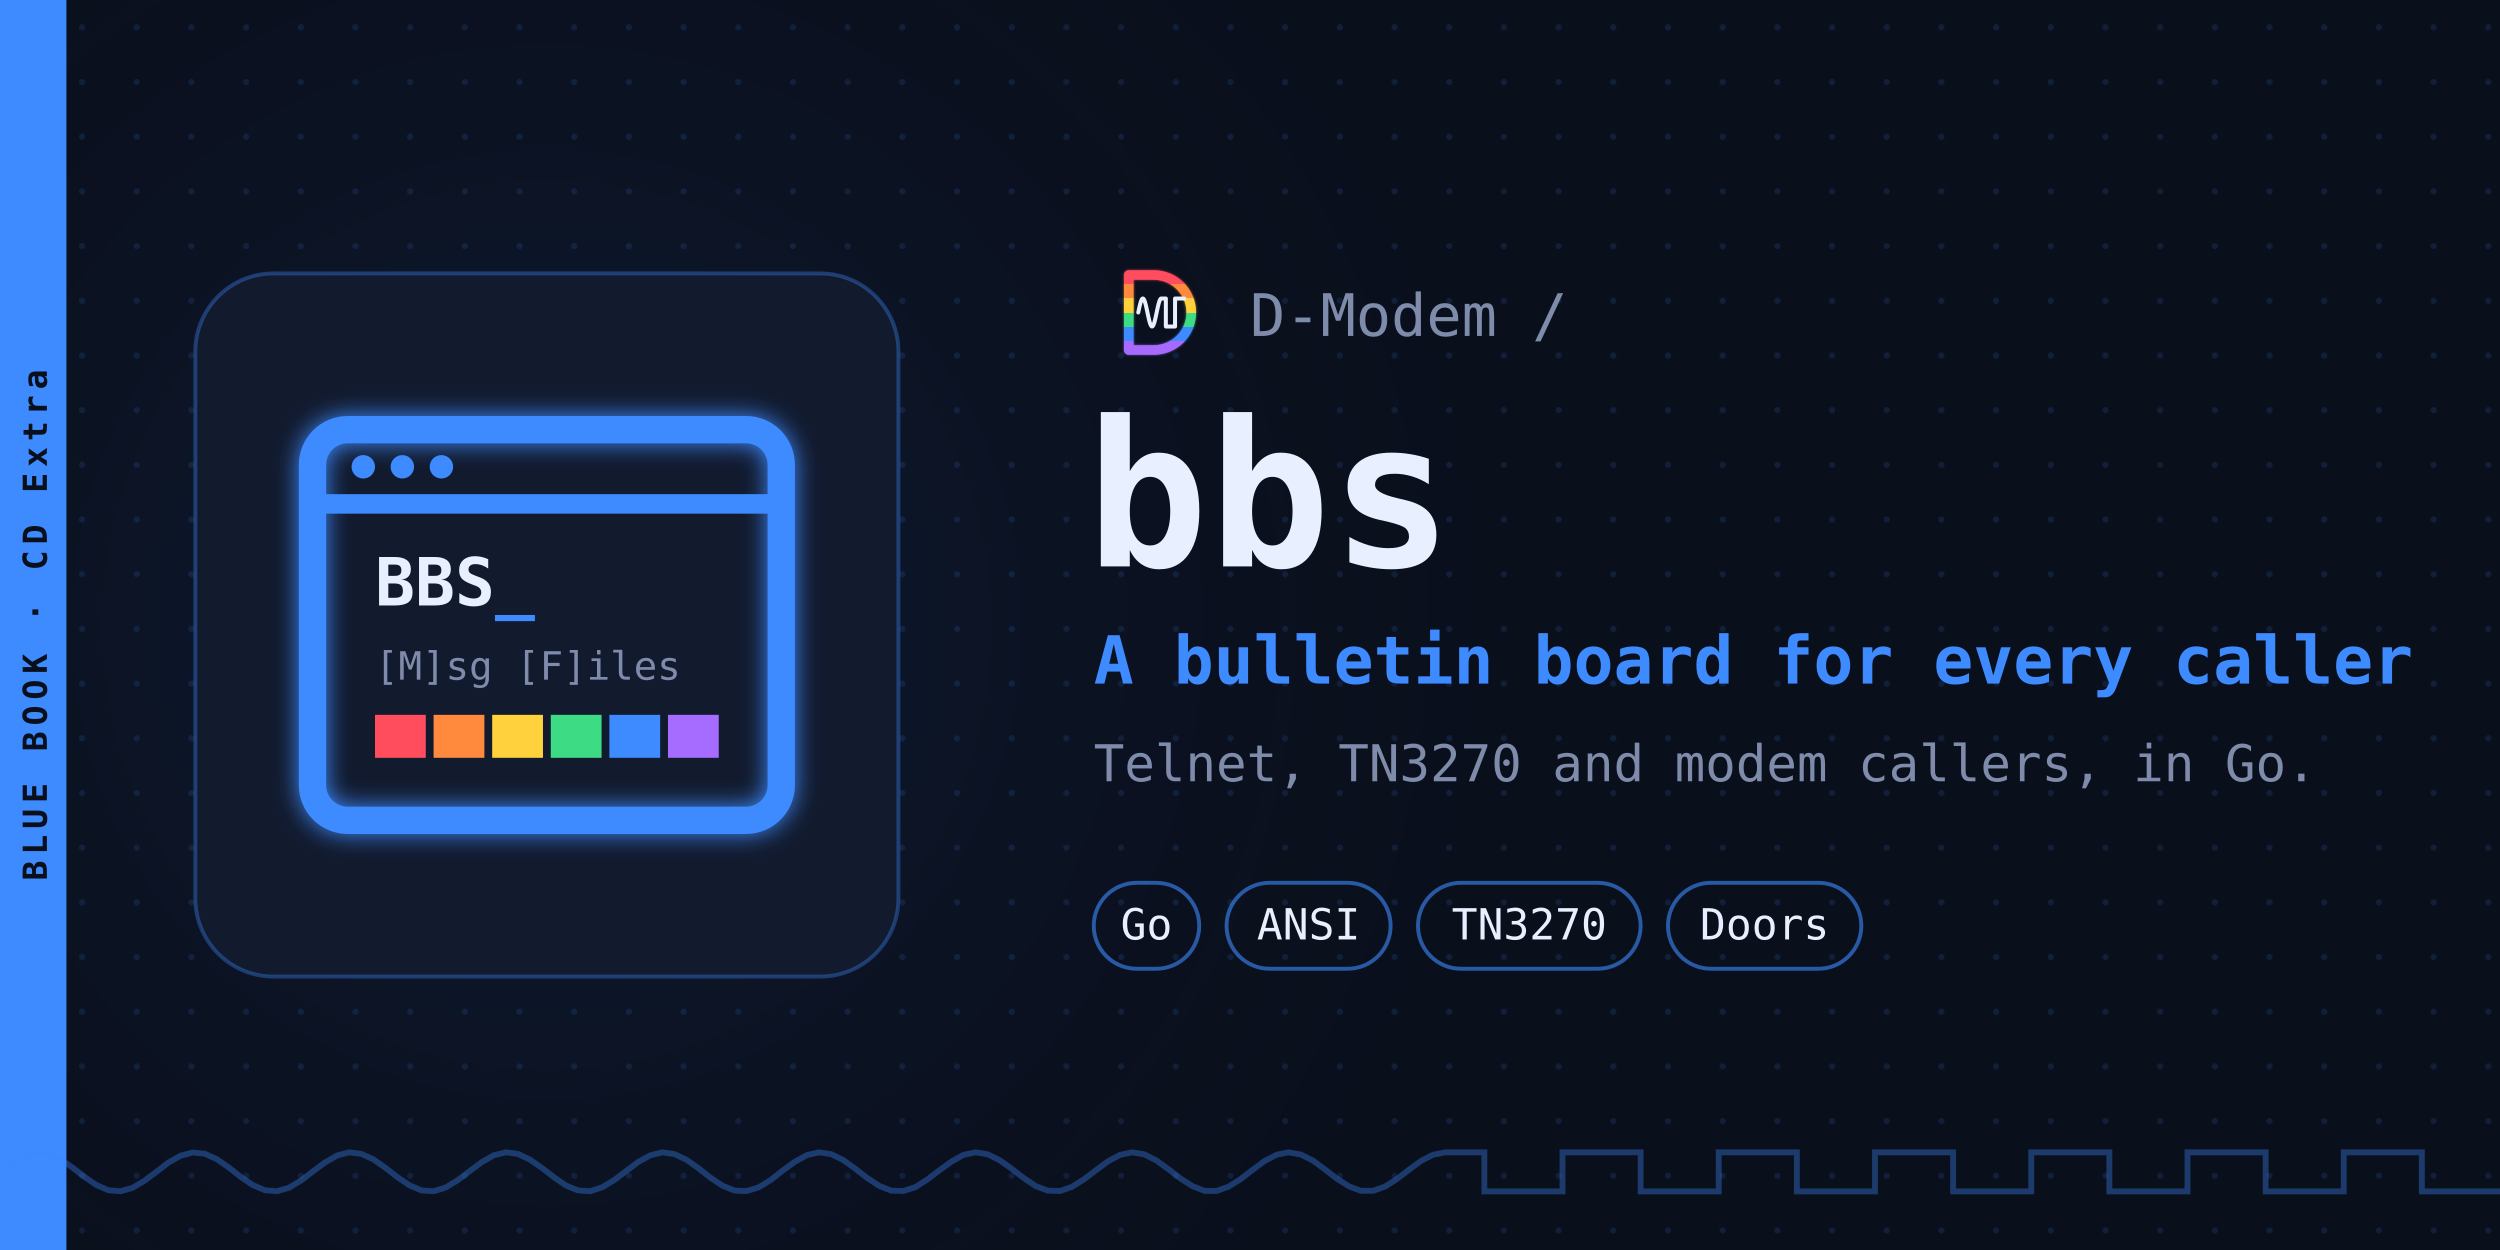
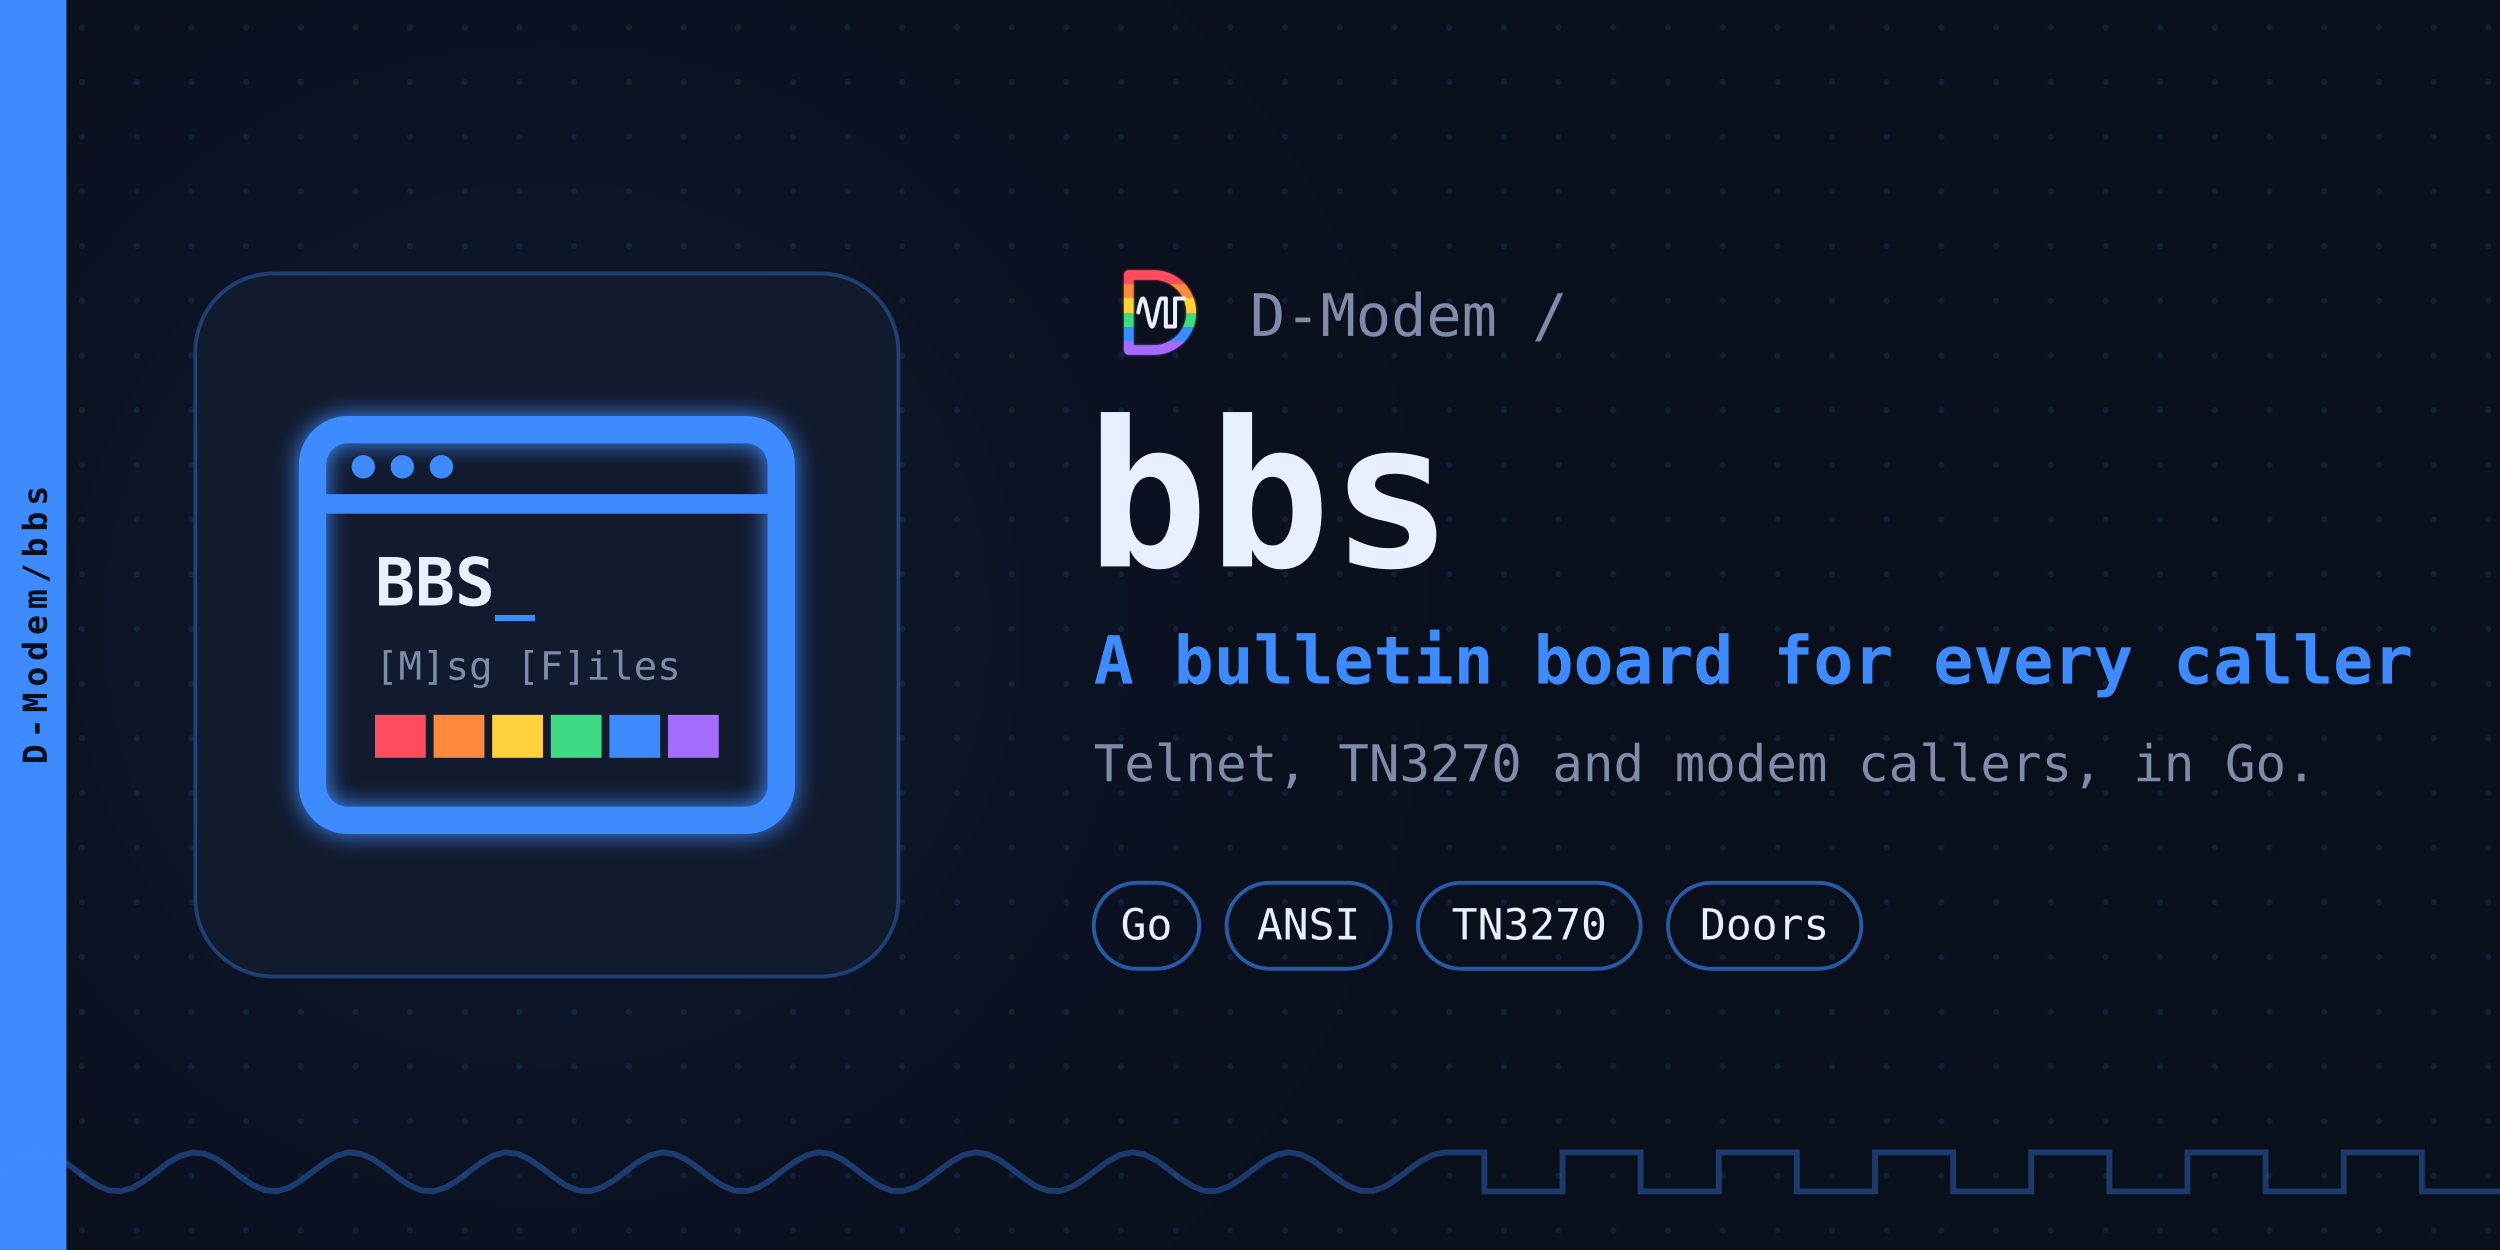
<svg xmlns="http://www.w3.org/2000/svg" width="1280" height="640" viewBox="0 0 1280 640">
  <defs>
    <pattern id="qam" width="28" height="28" patternUnits="userSpaceOnUse">
      <circle cx="14" cy="14" r="1.6" fill="#3d8bff" opacity="0.13" />
    </pattern>
    <radialGradient id="vig" cx="50%" cy="45%" r="75%">
      <stop offset="0" stop-color="#3d8bff" stop-opacity="0.10" />
      <stop offset="1" stop-color="#0a0f1c" stop-opacity="0" />
    </radialGradient>
    <radialGradient id="vig2" gradientUnits="userSpaceOnUse" cx="280" cy="320" r="520">
      <stop offset="0" stop-color="#3d8bff" stop-opacity="0.12" />
      <stop offset="1" stop-color="#0a0f1c" stop-opacity="0" />
    </radialGradient>
    <linearGradient id="books" gradientUnits="userSpaceOnUse" x1="0" y1="81" x2="0" y2="419">
      <stop offset="0" stop-color="#ff4d5e" />
      <stop offset="0.167" stop-color="#ff4d5e" />
      <stop offset="0.167" stop-color="#ff8a3d" />
      <stop offset="0.333" stop-color="#ff8a3d" />
      <stop offset="0.333" stop-color="#ffd23d" />
      <stop offset="0.5" stop-color="#ffd23d" />
      <stop offset="0.5" stop-color="#3ddc84" />
      <stop offset="0.667" stop-color="#3ddc84" />
      <stop offset="0.667" stop-color="#3d8bff" />
      <stop offset="0.833" stop-color="#3d8bff" />
      <stop offset="0.833" stop-color="#a66bff" />
      <stop offset="1" stop-color="#a66bff" />
    </linearGradient>
    <filter id="glow" x="-30%" y="-30%" width="160%" height="160%">
      <feGaussianBlur stdDeviation="6" result="b" />
      <feMerge>
        <feMergeNode in="b" />
        <feMergeNode in="SourceGraphic" />
      </feMerge>
    </filter>
  </defs>
  <rect width="1280" height="640" fill="#0a0f1c" />
  <rect width="1280" height="640" fill="url(#qam)" />
  <rect width="1280" height="640" fill="url(#vig2)" />
  <rect x="100" y="140" width="360" height="360" rx="40" fill="#121a2e" stroke="#3d8bff" stroke-opacity="0.35" stroke-width="2" />
  <g transform="translate(130 170)">
    <rect x="30" y="50" width="240" height="200" rx="18" stroke="#3d8bff" stroke-width="14" stroke-linecap="round" stroke-linejoin="round" fill="none" filter="url(#glow)" />
    <line x1="30" y1="88" x2="270" y2="88" stroke="#3d8bff" stroke-width="10" />
    <circle cx="56" cy="69" r="6" fill="#3d8bff" />
    <circle cx="76" cy="69" r="6" fill="#3d8bff" />
    <circle cx="96" cy="69" r="6" fill="#3d8bff" />
-     <text x="62" y="140" font-family="'JetBrains Mono', 'DejaVu Sans Mono', monospace" font-weight="800" font-size="34" fill="#e8f0ff">BBS<tspan fill="#3d8bff">_</tspan>
+     <text x="62" y="140" font-family="'SauceCodePro Nerd Font Mono', 'Source Code Pro', monospace" font-weight="800" font-size="34" fill="#e8f0ff">BBS<tspan fill="#3d8bff">_</tspan>
    </text>
-     <text x="62" y="178" font-family="'JetBrains Mono', 'DejaVu Sans Mono', monospace" font-size="20" fill="#7f8bab">[M]sg [F]iles</text>
+     <text x="62" y="178" font-family="'SauceCodePro Nerd Font Mono', 'Source Code Pro', monospace" font-size="20" fill="#7f8bab">[M]sg [F]iles</text>
    <rect x="62" y="196" width="26" height="22" fill="#ff4d5e" />
    <rect x="92" y="196" width="26" height="22" fill="#ff8a3d" />
    <rect x="122" y="196" width="26" height="22" fill="#ffd23d" />
    <rect x="152" y="196" width="26" height="22" fill="#3ddc84" />
    <rect x="182" y="196" width="26" height="22" fill="#3d8bff" />
    <rect x="212" y="196" width="26" height="22" fill="#a66bff" />
  </g>
  <g transform="translate(560 128)">
    <g transform="scale(0.128)">
      <path d="M140 100 H240 A150 150 0 0 1 240 400 H140 Z" fill="none" stroke="url(#books)" stroke-width="38" stroke-linejoin="round" filter="url(#glow)" />
      <path d="M178.0,250.0 L178.8,246.3 L179.5,242.7 L180.3,239.1 L181.1,235.5 L181.8,232.0 L182.6,228.6 L183.4,225.2 L184.1,222.0 L184.9,218.9 L185.7,215.9 L186.4,213.1 L187.2,210.4 L188.0,207.9 L188.7,205.6 L189.5,203.4 L190.3,201.5 L191.0,199.8 L191.8,198.3 L192.6,197.0 L193.3,195.9 L194.1,195.1 L194.9,194.5 L195.6,194.1 L196.4,194.0 L197.2,194.1 L197.9,194.5 L198.7,195.1 L199.5,195.9 L200.2,197.0 L201.0,198.3 L201.8,199.8 L202.5,201.5 L203.3,203.4 L204.1,205.6 L204.8,207.9 L205.6,210.4 L206.4,213.1 L207.1,215.9 L207.9,218.9 L208.7,222.0 L209.4,225.2 L210.2,228.6 L211.0,232.0 L211.7,235.5 L212.5,239.1 L213.3,242.7 L214.0,246.3 L214.8,250.0 L215.6,253.7 L216.3,257.3 L217.1,260.9 L217.9,264.5 L218.6,268.0 L219.4,271.4 L220.2,274.8 L220.9,278.0 L221.7,281.1 L222.5,284.1 L223.2,286.9 L224.0,289.6 L224.8,292.1 L225.5,294.4 L226.3,296.6 L227.1,298.5 L227.8,300.2 L228.6,301.7 L229.4,303.0 L230.1,304.1 L230.9,304.9 L231.7,305.5 L232.4,305.9 L233.2,306.0 L234.0,305.9 L234.7,305.5 L235.5,304.9 L236.3,304.1 L237.0,303.0 L237.8,301.7 L238.6,300.2 L239.3,298.5 L240.1,296.6 L240.9,294.4 L241.6,292.1 L242.4,289.6 L243.2,286.9 L243.9,284.1 L244.7,281.1 L245.5,278.0 L246.2,274.8 L247.0,271.4 L247.8,268.0 L248.5,264.5 L249.3,260.9 L250.1,257.3 L250.8,253.7 L251.6,250.0 L252.4,246.3 L253.1,242.7 L253.9,239.1 L254.7,235.5 L255.4,232.0 L256.2,228.6 L257.0,225.2 L257.7,222.0 L258.5,218.9 L259.3,215.9 L260.0,213.1 L260.8,210.4 L261.6,207.9 L262.3,205.6 L263.1,203.4 L263.9,201.5 L264.6,199.8 L265.4,198.3 L266.2,197.0 L266.9,195.9 L267.7,195.1 L268.5,194.5 L269.2,194.1 L270.0,194.0 H288.4 V306.0 H325.2 V194.0 H362.0" fill="none" stroke="#e8f0ff" stroke-width="16" stroke-linecap="round" stroke-linejoin="round" />
    </g>
  </g>
-   <text x="640" y="172" font-family="'JetBrains Mono', 'DejaVu Sans Mono', monospace" font-size="30" fill="#7f8bab">D-Modem /</text>
-   <text x="556" y="290" font-family="'JetBrains Mono', 'DejaVu Sans Mono', monospace" font-weight="800" font-size="104" fill="#e8f0ff">bbs</text>
-   <text x="560" y="350" font-family="'JetBrains Mono', 'DejaVu Sans Mono', monospace" font-weight="700" font-size="34" fill="#3d8bff">A bulletin board for every caller</text>
-   <text x="560" y="400" font-family="'JetBrains Mono', 'DejaVu Sans Mono', monospace" font-size="26" fill="#7f8bab">Telnet, TN3270 and modem callers, in Go.</text>
+   <text x="640" y="172" font-family="'SauceCodePro Nerd Font Mono', 'Source Code Pro', monospace" font-size="30" fill="#7f8bab">D-Modem /</text>
+   <text x="556" y="290" font-family="'SauceCodePro Nerd Font Mono', 'Source Code Pro', monospace" font-weight="800" font-size="104" fill="#e8f0ff">bbs</text>
+   <text x="560" y="350" font-family="'SauceCodePro Nerd Font Mono', 'Source Code Pro', monospace" font-weight="700" font-size="34" fill="#3d8bff">A bulletin board for every caller</text>
+   <text x="560" y="400" font-family="'SauceCodePro Nerd Font Mono', 'Source Code Pro', monospace" font-size="26" fill="#7f8bab">Telnet, TN3270 and modem callers, in Go.</text>
  <rect x="560" y="452" width="54" height="44" rx="22" fill="none" stroke="#3d8bff" stroke-opacity="0.6" stroke-width="2" />
-   <text x="587.0" y="481" text-anchor="middle" font-family="'JetBrains Mono', 'DejaVu Sans Mono', monospace" font-size="22" fill="#e8f0ff">Go</text>
+   <text x="587.0" y="481" text-anchor="middle" font-family="'SauceCodePro Nerd Font Mono', 'Source Code Pro', monospace" font-size="22" fill="#e8f0ff">Go</text>
  <rect x="628" y="452" width="84" height="44" rx="22" fill="none" stroke="#3d8bff" stroke-opacity="0.6" stroke-width="2" />
-   <text x="670.0" y="481" text-anchor="middle" font-family="'JetBrains Mono', 'DejaVu Sans Mono', monospace" font-size="22" fill="#e8f0ff">ANSI</text>
+   <text x="670.0" y="481" text-anchor="middle" font-family="'SauceCodePro Nerd Font Mono', 'Source Code Pro', monospace" font-size="22" fill="#e8f0ff">ANSI</text>
  <rect x="726" y="452" width="114" height="44" rx="22" fill="none" stroke="#3d8bff" stroke-opacity="0.6" stroke-width="2" />
-   <text x="783.0" y="481" text-anchor="middle" font-family="'JetBrains Mono', 'DejaVu Sans Mono', monospace" font-size="22" fill="#e8f0ff">TN3270</text>
+   <text x="783.0" y="481" text-anchor="middle" font-family="'SauceCodePro Nerd Font Mono', 'Source Code Pro', monospace" font-size="22" fill="#e8f0ff">TN3270</text>
  <rect x="854" y="452" width="99" height="44" rx="22" fill="none" stroke="#3d8bff" stroke-opacity="0.6" stroke-width="2" />
-   <text x="903.5" y="481" text-anchor="middle" font-family="'JetBrains Mono', 'DejaVu Sans Mono', monospace" font-size="22" fill="#e8f0ff">Doors</text>
+   <text x="903.5" y="481" text-anchor="middle" font-family="'SauceCodePro Nerd Font Mono', 'Source Code Pro', monospace" font-size="22" fill="#e8f0ff">Doors</text>
  <rect x="0" y="0" width="34" height="640" fill="#3d8bff" />
-   <text transform="translate(24 320) rotate(-90)" text-anchor="middle" font-family="'JetBrains Mono', 'DejaVu Sans Mono', monospace" font-weight="800" font-size="17" letter-spacing="3" fill="#0a0f1c">BLUE BOOK · CD Extra</text>
+   <text transform="translate(24 320) rotate(-90)" text-anchor="middle" font-family="'SauceCodePro Nerd Font Mono', 'Source Code Pro', monospace" font-weight="800" font-size="17" letter-spacing="3" fill="#0a0f1c">D-Modem/bbs</text>
  <path d="M0.0,600.0 L6.2,595.3 L12.3,591.8 L18.5,590.1 L24.7,590.7 L30.8,593.4 L37.0,597.7 L43.2,602.5 L49.3,606.7 L55.5,609.4 L61.7,609.9 L67.8,608.2 L74.0,604.5 L80.2,599.9 L86.3,595.2 L92.5,591.7 L98.7,590.1 L104.8,590.7 L111.0,593.5 L117.2,597.8 L123.3,602.6 L129.5,606.8 L135.7,609.4 L141.8,609.9 L148.0,608.1 L154.2,604.4 L160.3,599.7 L166.5,595.1 L172.7,591.6 L178.8,590.0 L185.0,590.8 L191.2,593.6 L197.3,597.9 L203.5,602.7 L209.7,606.9 L215.8,609.5 L222.0,609.9 L228.2,608.0 L234.3,604.3 L240.5,599.6 L246.7,595.0 L252.8,591.5 L259.0,590.0 L265.2,590.8 L271.3,593.7 L277.5,598.0 L283.7,602.8 L289.8,607.0 L296.0,609.5 L302.2,609.9 L308.3,607.9 L314.5,604.2 L320.7,599.5 L326.8,594.9 L333.0,591.5 L339.2,590.0 L345.3,590.9 L351.5,593.8 L357.7,598.2 L363.8,603.0 L370.0,607.1 L376.2,609.6 L382.3,609.8 L388.5,607.9 L394.7,604.1 L400.8,599.3 L407.0,594.8 L413.2,591.4 L419.3,590.0 L425.5,590.9 L431.7,593.9 L437.8,598.3 L444.0,603.1 L450.2,607.2 L456.3,609.6 L462.5,609.8 L468.7,607.8 L474.8,603.9 L481.0,599.2 L487.2,594.7 L493.3,591.3 L499.5,590.0 L505.7,591.0 L511.8,594.0 L518.0,598.4 L524.2,603.2 L530.3,607.3 L536.5,609.6 L542.7,609.8 L548.8,607.7 L555.0,603.8 L561.2,599.1 L567.3,594.6 L573.5,591.3 L579.7,590.0 L585.8,591.0 L592.0,594.1 L598.2,598.6 L604.3,603.3 L610.5,607.3 L616.7,609.7 L622.8,609.8 L629.0,607.6 L635.2,603.7 L641.3,599.0 L647.5,594.4 L653.7,591.2 L659.8,590.0 L666.0,591.1 L672.2,594.2 L678.3,598.7 L684.5,603.5 L690.7,607.4 L696.8,609.7 L703.0,609.7 L709.2,607.5 L715.3,603.6 L721.5,598.8 L727.7,594.3 L733.8,591.2 L740.0,590.0 H760.0 V610.0 H800.0 V590.0 H840.0 V610.0 H880.0 V590.0 H920.0 V610.0 H960.0 V590.0 H1000.0 V610.0 H1040.0 V590.0 H1080.0 V610.0 H1120.0 V590.0 H1160.0 V610.0 H1200.0 V590.0 H1240.0 V610.0 H1280.0" fill="none" stroke="#3d8bff" stroke-opacity="0.35" stroke-width="3" />
</svg>
